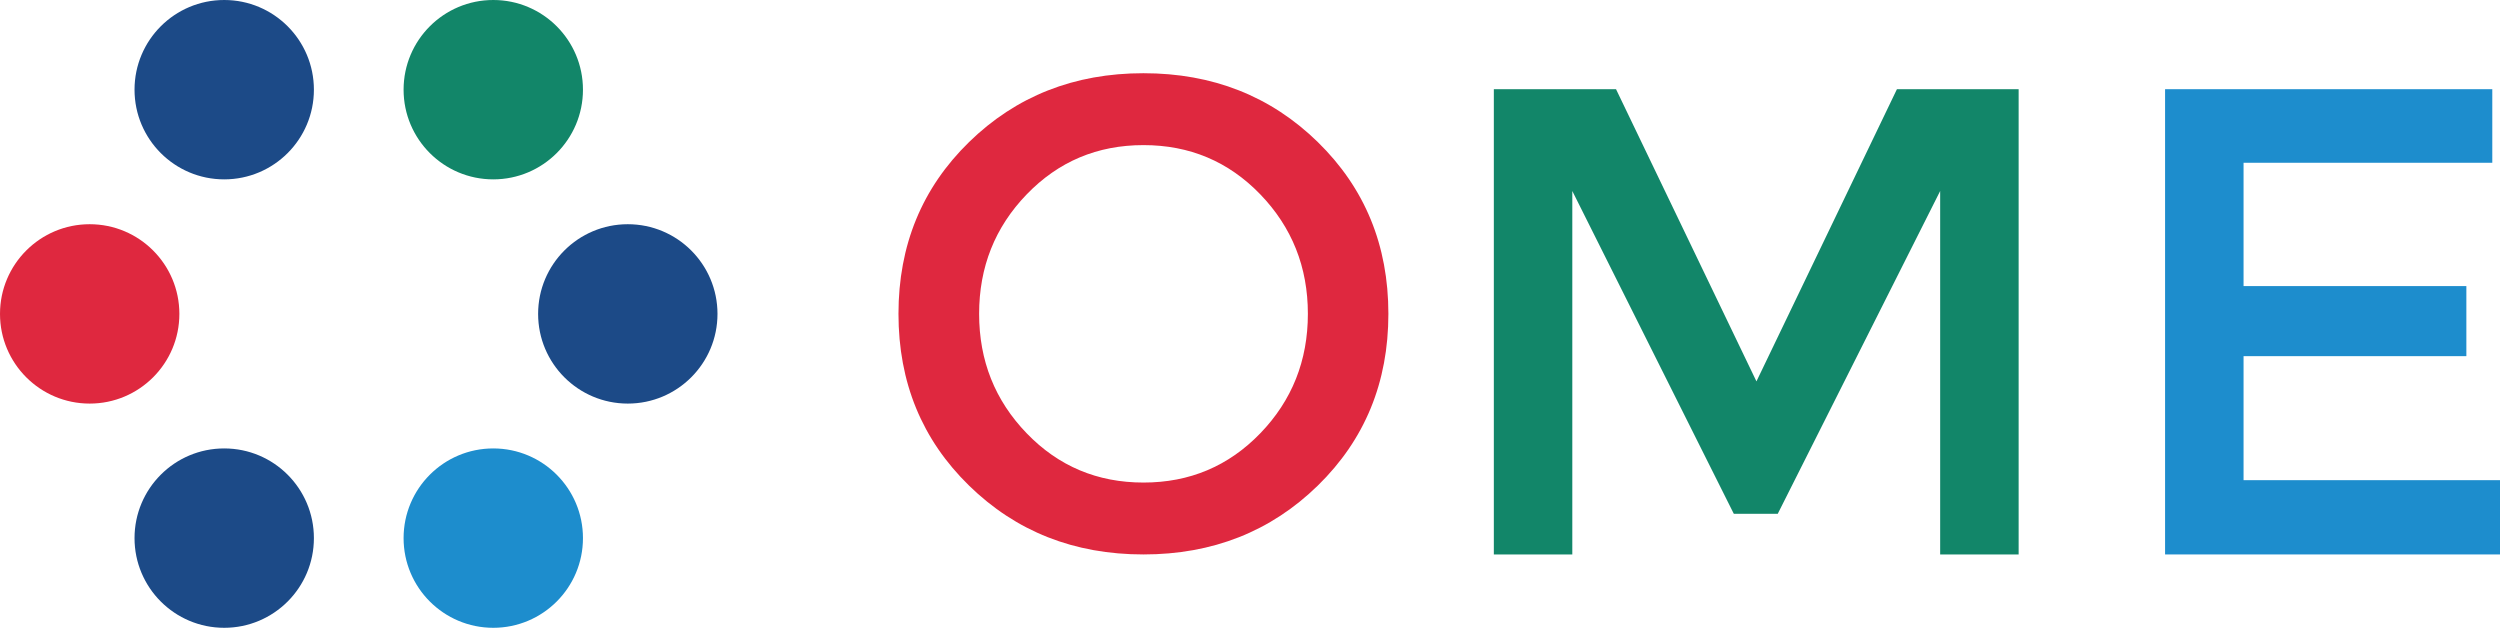
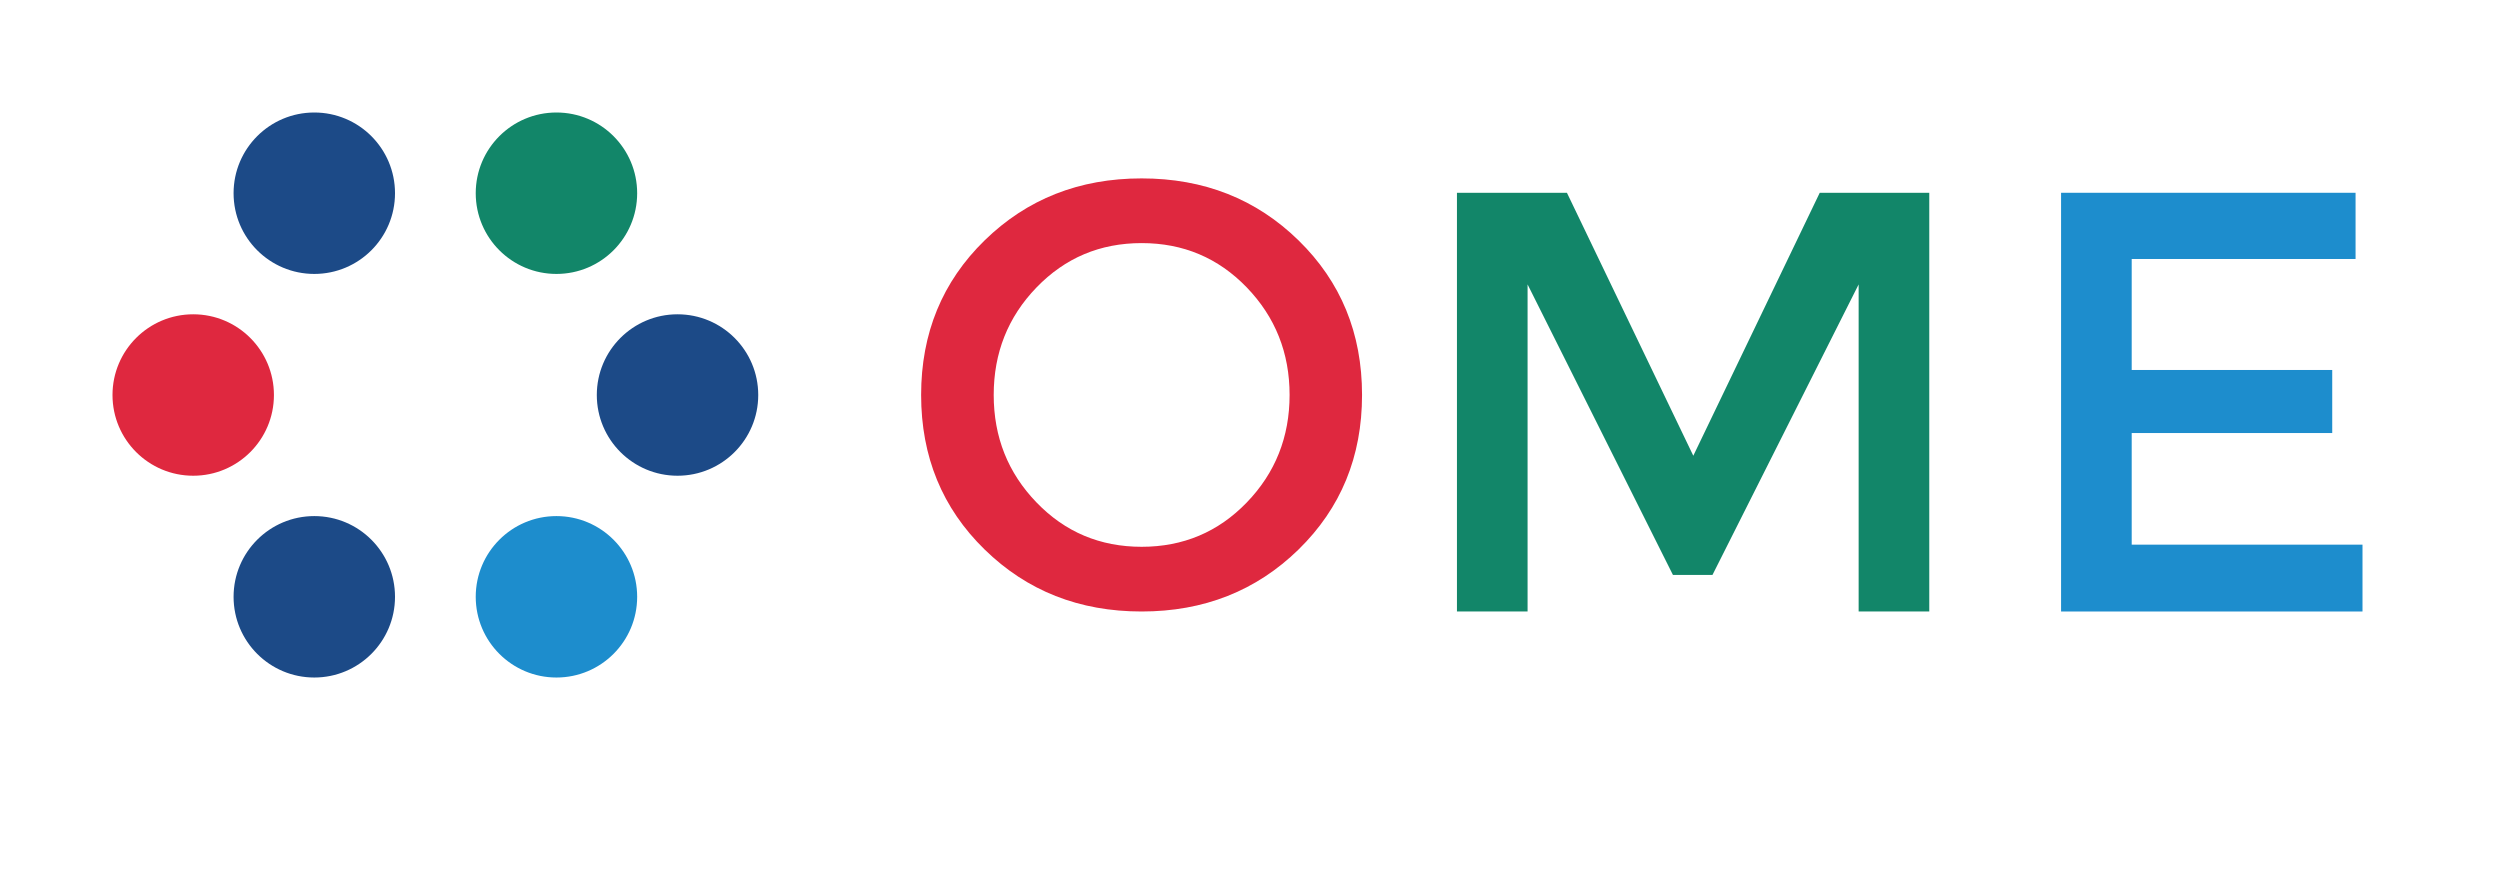
- <svg xmlns="http://www.w3.org/2000/svg" version="1.1" id="logo_-_color" x="0px" y="0px" viewBox="0 0 3568 896" style="enable-background:new 0 0 3568 896;" xml:space="preserve">
+ <svg xmlns="http://www.w3.org/2000/svg" version="1.1" id="logo_-_color" x="0px" y="0px" viewBox="0 0 3568 1252" style="enable-background:new 0 0 3568 1252;" xml:space="preserve">
  <style type="text/css">
	.st0{fill:#DF283F;}
	.st1{fill:#1C4A87;}
	.st2{fill:#128669;}
	.st3{fill:#1D8DCD;}
</style>
-   <g>
+   <g transform="scale(0.9) translate(178.4,178.4)">
    <g>
      <path class="st0" d="M256,448c0,70.7-57.3,128-128,128S0,518.7,0,448s57.3-128,128-128S256,377.3,256,448z" />
      <path class="st1" d="M1024,448c0,70.7-57.3,128-128,128s-128-57.3-128-128s57.3-128,128-128S1024,377.3,1024,448z" />
      <path class="st2" d="M832,128c0,70.7-57.3,128-128,128s-128-57.3-128-128S633.3,0,704,0S832,57.3,832,128z" />
      <path class="st1" d="M448,128c0,70.7-57.3,128-128,128s-128-57.3-128-128S249.3,0,320,0S448,57.3,448,128z" />
      <path class="st3" d="M832,768c0,70.7-57.3,128-128,128s-128-57.3-128-128s57.3-128,128-128S832,697.3,832,768z" />
      <path class="st1" d="M448,768c0,70.7-57.3,128-128,128s-128-57.3-128-128s57.3-128,128-128S448,697.3,448,768z" />
    </g>
    <g>
      <path class="st0" d="M1880.8,202.8c-67.1-65.6-150.1-98.3-248.9-98.3c-98.8,0-181.8,32.8-248.9,98.3    c-67.1,65.5-100.7,147.2-100.7,245.1S1315.9,627.5,1383,693c67.1,65.6,150.1,98.3,248.9,98.3s181.8-32.8,248.9-98.3    c67.1-65.6,100.7-147.2,100.7-245.1S1947.9,268.4,1880.8,202.8z M1866.6,447.9c0,66.8-22.7,123.7-67.9,170.5    c-45.3,46.9-100.9,70.3-166.7,70.3c-65.9,0-121.5-23.4-166.7-70.3c-45.3-46.9-67.9-103.7-67.9-170.5c0-66.8,22.6-123.6,67.9-170.5    c45.3-46.9,100.8-70.3,166.7-70.3c65.9,0,121.4,23.4,166.7,70.3C1843.9,324.3,1866.6,381.1,1866.6,447.9z" />
      <polygon class="st2" points="2707.3,127.3 2506.8,544.3 2306.4,127.3 2132,127.3 2132,791.3 2244,791.3 2244,272.6 2474.5,733.3     2537.2,733.3 2769,272.6 2769,791.3 2881,791.3 2881,127.3   " />
      <polygon class="st3" points="3202,685.3 3202,508.3 3520,508.3 3520,408.3 3202,408.3 3202,232.3 3557,232.3 3557,127.3     3090,127.3 3090,791.3 3568,791.3 3568,685.3   " />
    </g>
  </g>
</svg>
